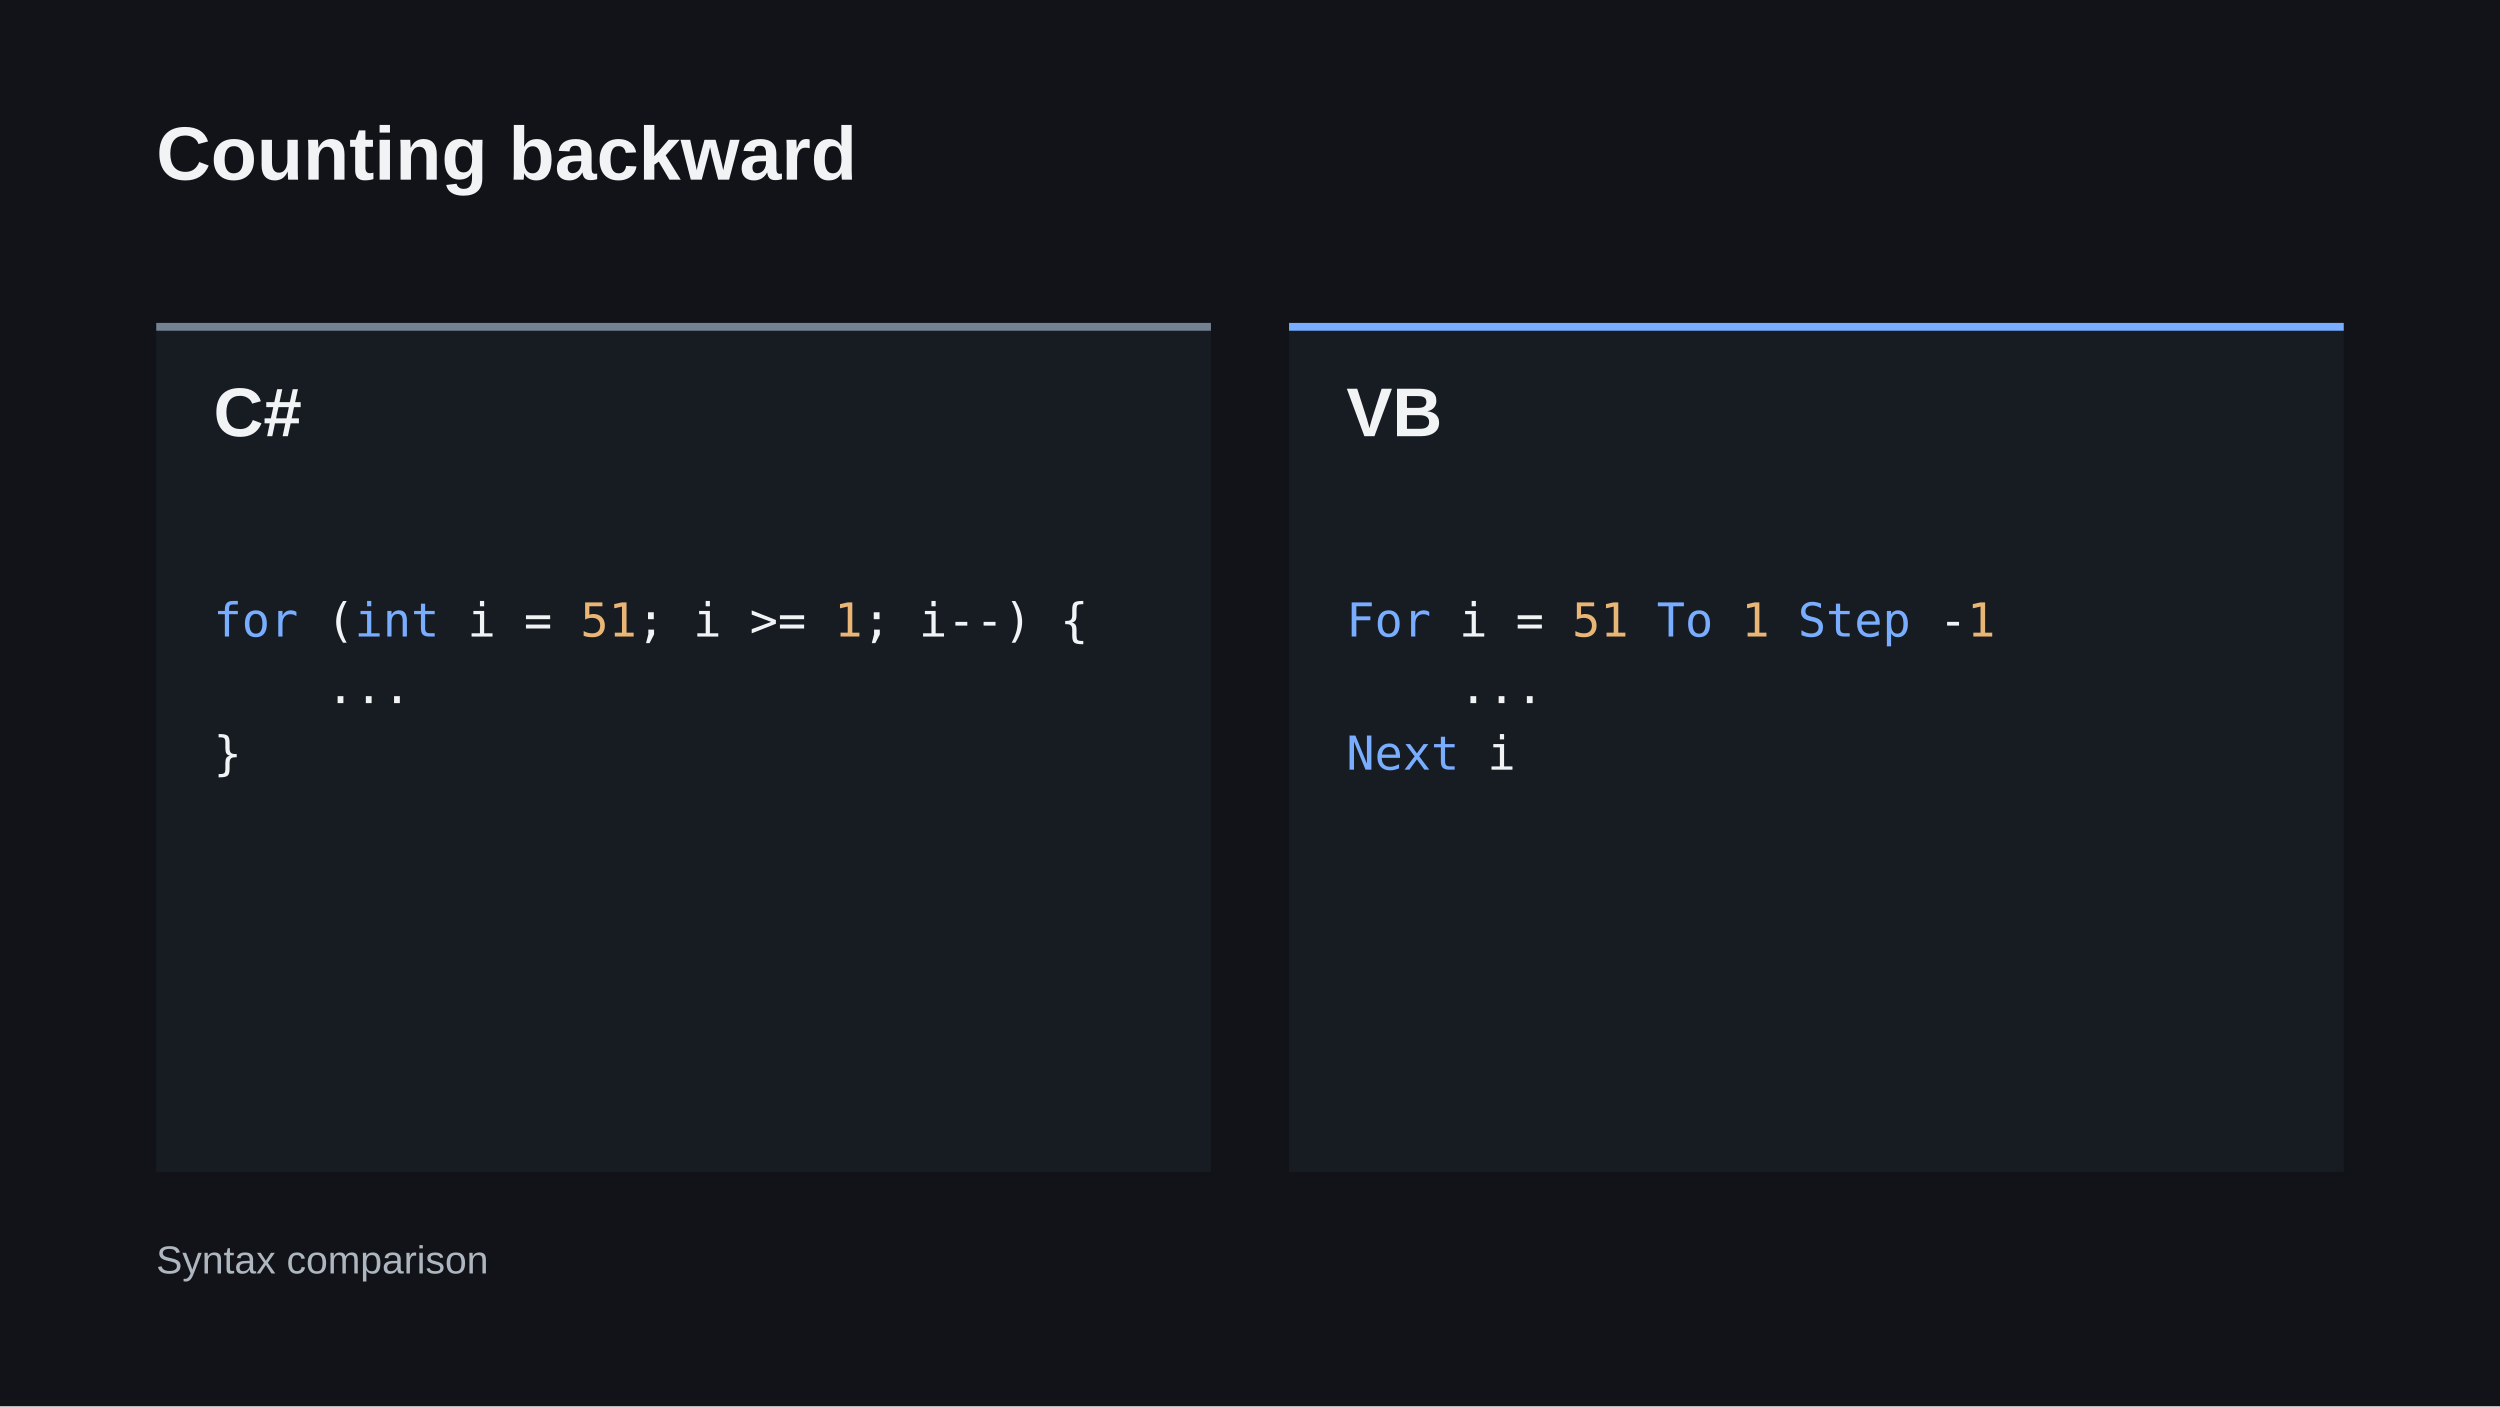
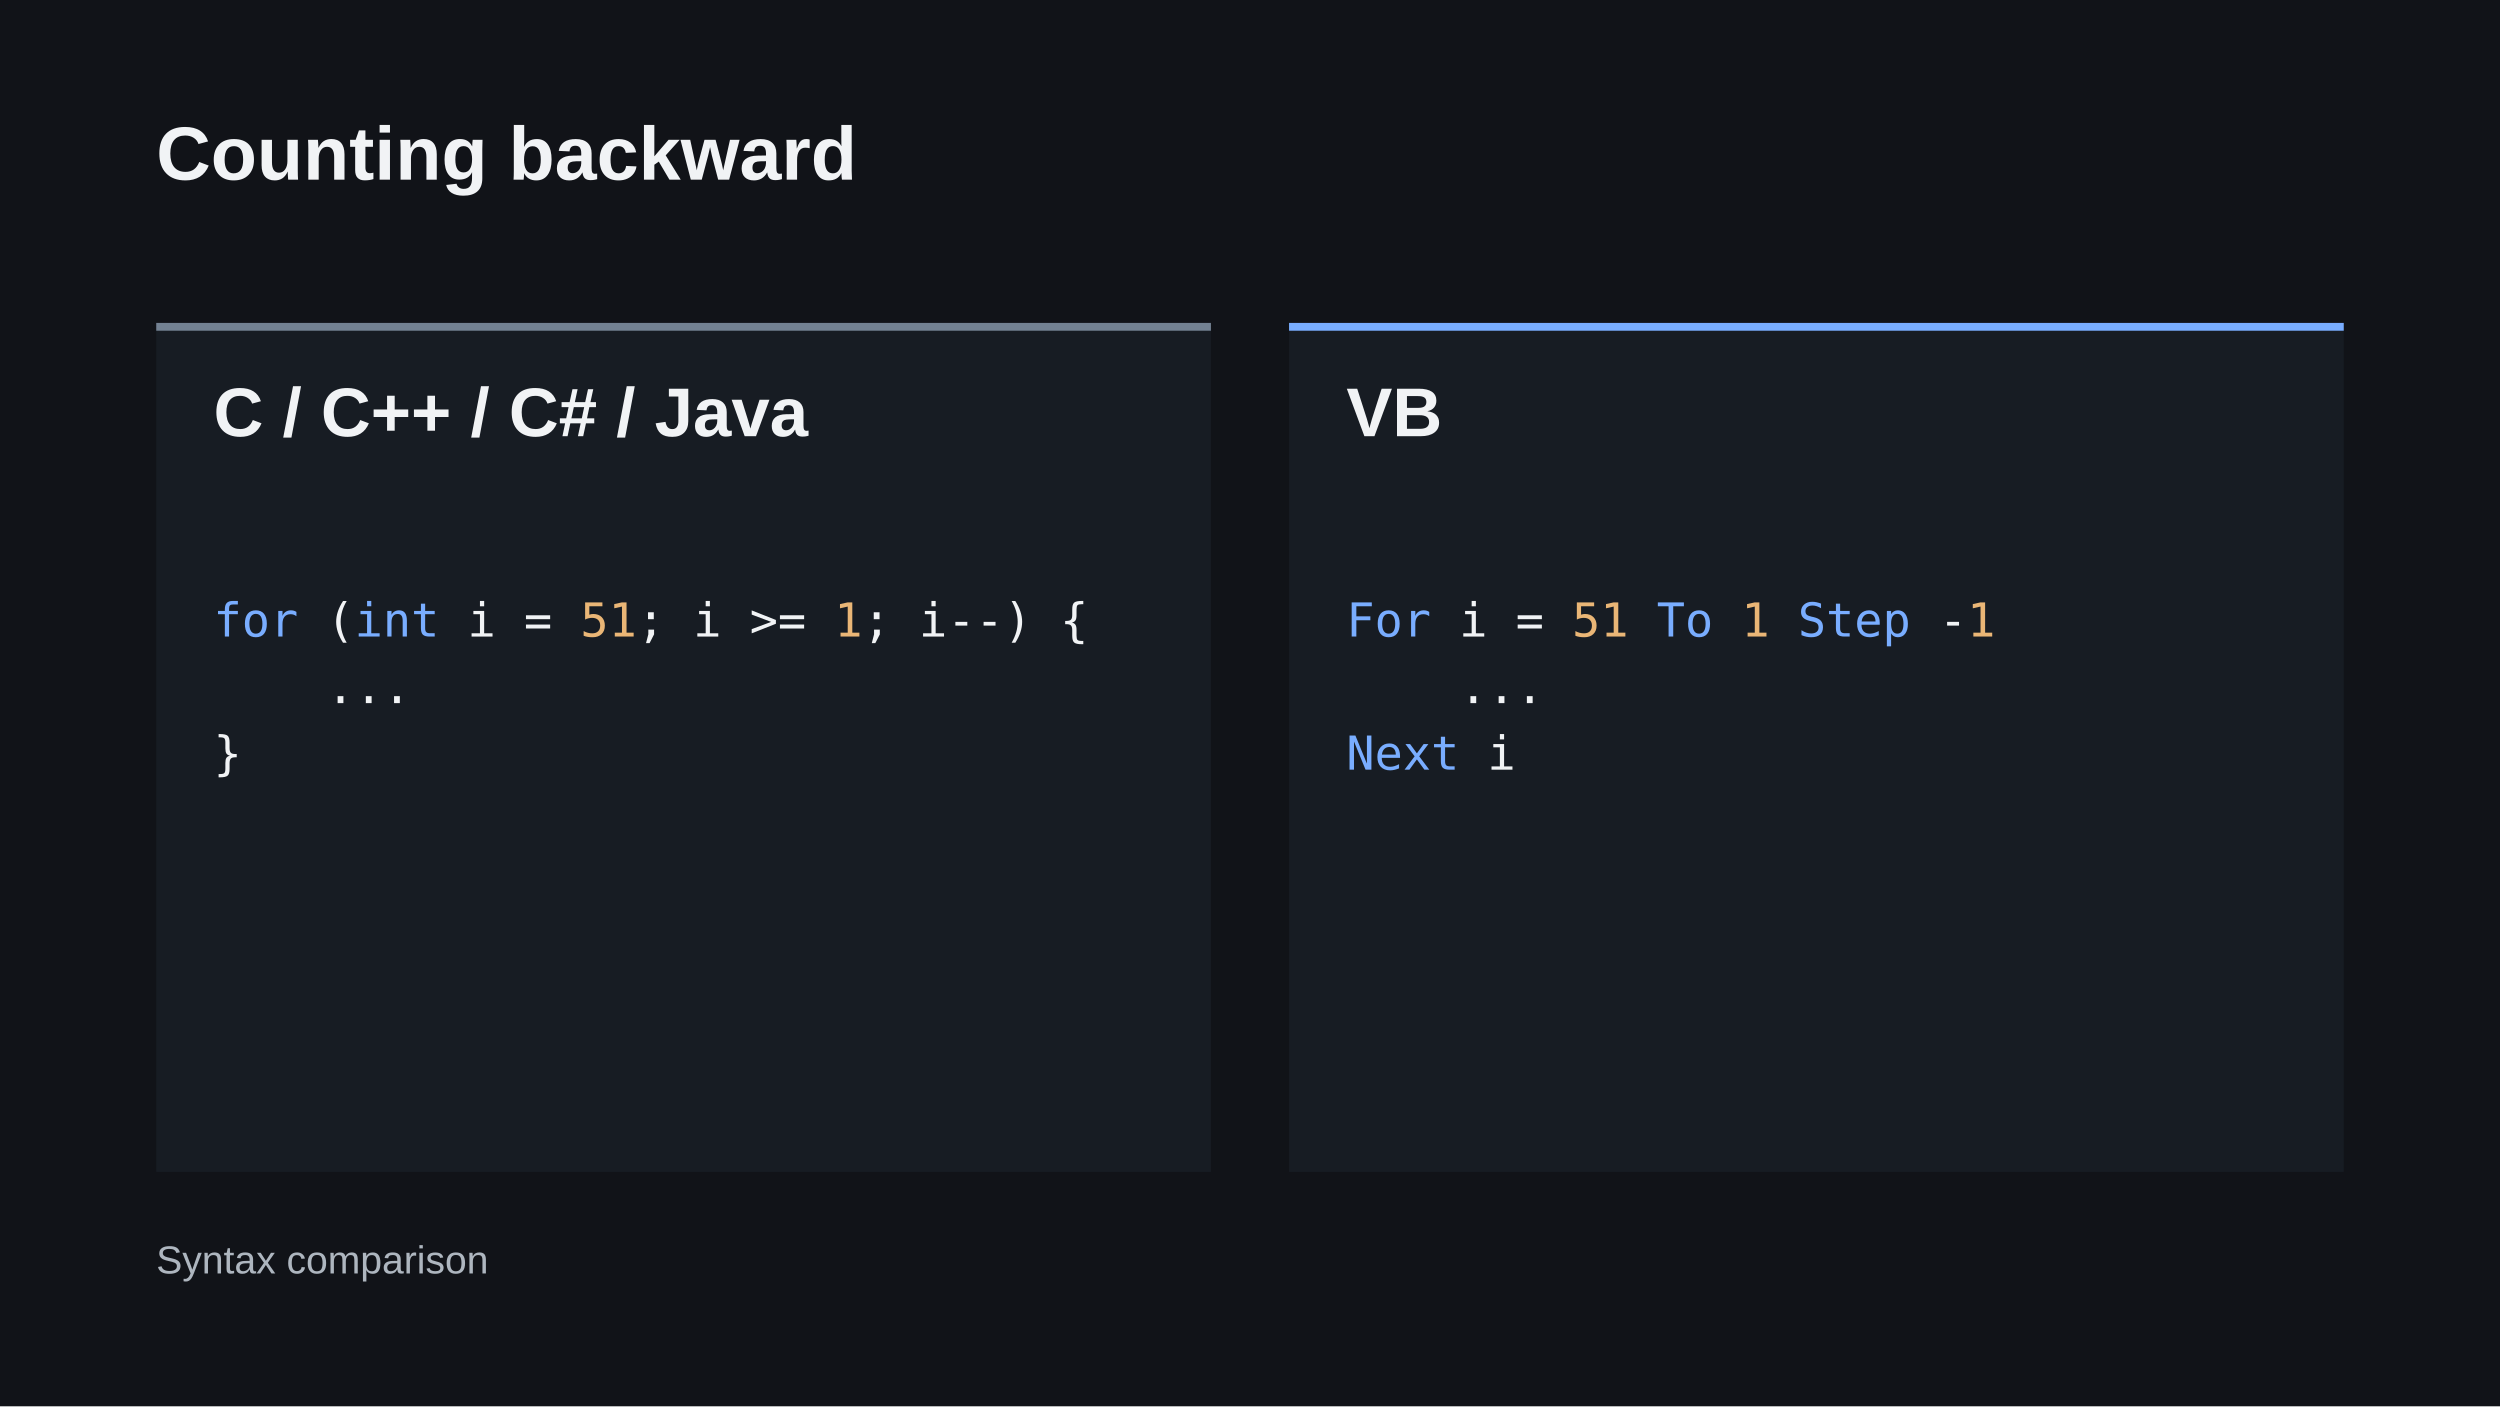
<svg xmlns="http://www.w3.org/2000/svg" width="1920" height="1080" viewBox="0 0 1920 1080" role="img">
  <defs>
    <pattern id="back" width="12" height="12" patternUnits="userSpaceOnUse">
      <path d="M0 6L6 0L12 6L6 12Z" fill="none" stroke="#8fa1c5" stroke-width="1" />
    </pattern>
    <pattern id="felt" width="10" height="10" patternUnits="userSpaceOnUse">
      <path d="M1 2h1M6 7h1" stroke="#ffffff" stroke-opacity=".035" />
    </pattern>
  </defs>
  <rect x="0.00" y="0.00" width="1920.00" height="1080.00" rx="0" fill="#111318" />
  <text x="120.00" y="138.00" font-family="Liberation Sans" font-size="58" font-weight="700" fill="#f1f3f5" text-anchor="start" opacity="1" xml:space="preserve">Counting backward</text>
  <rect x="120.00" y="248.00" width="810.00" height="652.00" rx="0" fill="#171c23" />
  <rect x="120.00" y="248.00" width="810.00" height="6.00" rx="0" fill="#738192" />
-   <text x="164.00" y="335.00" font-family="Liberation Sans" font-size="53" font-weight="700" fill="#f1f3f5" text-anchor="start" opacity="1" xml:space="preserve">C#</text>
+   <text x="164.00" y="335.00" font-family="Liberation Sans" font-size="53" font-weight="700" fill="#f1f3f5" text-anchor="start" opacity="1" xml:space="preserve">C / C++ / C# / Java</text>
  <text x="164.00" y="488.88" font-family="DejaVu Sans Mono" font-size="36" font-weight="400" fill="#79adff" text-anchor="start" opacity="1" xml:space="preserve">for</text>
  <text x="229.02" y="488.88" font-family="DejaVu Sans Mono" font-size="36" font-weight="400" fill="#f1f3f5" text-anchor="start" opacity="1" xml:space="preserve"> (</text>
  <text x="272.36" y="488.88" font-family="DejaVu Sans Mono" font-size="36" font-weight="400" fill="#79adff" text-anchor="start" opacity="1" xml:space="preserve">int</text>
  <text x="337.38" y="488.88" font-family="DejaVu Sans Mono" font-size="36" font-weight="400" fill="#f1f3f5" text-anchor="start" opacity="1" xml:space="preserve"> </text>
  <text x="359.05" y="488.88" font-family="DejaVu Sans Mono" font-size="36" font-weight="400" fill="#f1f3f5" text-anchor="start" opacity="1" xml:space="preserve">i</text>
  <text x="380.72" y="488.88" font-family="DejaVu Sans Mono" font-size="36" font-weight="400" fill="#f1f3f5" text-anchor="start" opacity="1" xml:space="preserve"> = </text>
  <text x="445.73" y="488.88" font-family="DejaVu Sans Mono" font-size="36" font-weight="400" fill="#eab676" text-anchor="start" opacity="1" xml:space="preserve">51</text>
  <text x="489.08" y="488.88" font-family="DejaVu Sans Mono" font-size="36" font-weight="400" fill="#f1f3f5" text-anchor="start" opacity="1" xml:space="preserve">; </text>
  <text x="532.42" y="488.88" font-family="DejaVu Sans Mono" font-size="36" font-weight="400" fill="#f1f3f5" text-anchor="start" opacity="1" xml:space="preserve">i</text>
  <text x="554.09" y="488.88" font-family="DejaVu Sans Mono" font-size="36" font-weight="400" fill="#f1f3f5" text-anchor="start" opacity="1" xml:space="preserve"> &gt;= </text>
  <text x="640.78" y="488.88" font-family="DejaVu Sans Mono" font-size="36" font-weight="400" fill="#eab676" text-anchor="start" opacity="1" xml:space="preserve">1</text>
  <text x="662.45" y="488.88" font-family="DejaVu Sans Mono" font-size="36" font-weight="400" fill="#f1f3f5" text-anchor="start" opacity="1" xml:space="preserve">; </text>
  <text x="705.80" y="488.88" font-family="DejaVu Sans Mono" font-size="36" font-weight="400" fill="#f1f3f5" text-anchor="start" opacity="1" xml:space="preserve">i</text>
  <text x="727.47" y="488.88" font-family="DejaVu Sans Mono" font-size="36" font-weight="400" fill="#f1f3f5" text-anchor="start" opacity="1" xml:space="preserve">--) {</text>
  <text x="164.00" y="540.00" font-family="DejaVu Sans Mono" font-size="36" font-weight="400" fill="#f1f3f5" text-anchor="start" opacity="1" xml:space="preserve">    ...</text>
  <text x="164.00" y="591.12" font-family="DejaVu Sans Mono" font-size="36" font-weight="400" fill="#f1f3f5" text-anchor="start" opacity="1" xml:space="preserve">}</text>
  <rect x="990.00" y="248.00" width="810.00" height="652.00" rx="0" fill="#171c23" />
  <rect x="990.00" y="248.00" width="810.00" height="6.00" rx="0" fill="#79adff" />
  <text x="1034.00" y="335.00" font-family="Liberation Sans" font-size="53" font-weight="700" fill="#f1f3f5" text-anchor="start" opacity="1" xml:space="preserve">VB</text>
  <text x="1034.00" y="488.88" font-family="DejaVu Sans Mono" font-size="36" font-weight="400" fill="#79adff" text-anchor="start" opacity="1" xml:space="preserve">For</text>
  <text x="1099.02" y="488.88" font-family="DejaVu Sans Mono" font-size="36" font-weight="400" fill="#f1f3f5" text-anchor="start" opacity="1" xml:space="preserve"> </text>
  <text x="1120.69" y="488.88" font-family="DejaVu Sans Mono" font-size="36" font-weight="400" fill="#f1f3f5" text-anchor="start" opacity="1" xml:space="preserve">i</text>
  <text x="1142.36" y="488.88" font-family="DejaVu Sans Mono" font-size="36" font-weight="400" fill="#f1f3f5" text-anchor="start" opacity="1" xml:space="preserve"> = </text>
  <text x="1207.38" y="488.88" font-family="DejaVu Sans Mono" font-size="36" font-weight="400" fill="#eab676" text-anchor="start" opacity="1" xml:space="preserve">51</text>
  <text x="1250.72" y="488.88" font-family="DejaVu Sans Mono" font-size="36" font-weight="400" fill="#f1f3f5" text-anchor="start" opacity="1" xml:space="preserve"> </text>
  <text x="1272.39" y="488.88" font-family="DejaVu Sans Mono" font-size="36" font-weight="400" fill="#79adff" text-anchor="start" opacity="1" xml:space="preserve">To</text>
  <text x="1315.73" y="488.88" font-family="DejaVu Sans Mono" font-size="36" font-weight="400" fill="#f1f3f5" text-anchor="start" opacity="1" xml:space="preserve"> </text>
  <text x="1337.41" y="488.88" font-family="DejaVu Sans Mono" font-size="36" font-weight="400" fill="#eab676" text-anchor="start" opacity="1" xml:space="preserve">1</text>
  <text x="1359.08" y="488.88" font-family="DejaVu Sans Mono" font-size="36" font-weight="400" fill="#f1f3f5" text-anchor="start" opacity="1" xml:space="preserve"> </text>
  <text x="1380.75" y="488.88" font-family="DejaVu Sans Mono" font-size="36" font-weight="400" fill="#79adff" text-anchor="start" opacity="1" xml:space="preserve">Step</text>
  <text x="1467.44" y="488.88" font-family="DejaVu Sans Mono" font-size="36" font-weight="400" fill="#f1f3f5" text-anchor="start" opacity="1" xml:space="preserve"> -</text>
  <text x="1510.78" y="488.88" font-family="DejaVu Sans Mono" font-size="36" font-weight="400" fill="#eab676" text-anchor="start" opacity="1" xml:space="preserve">1</text>
  <text x="1034.00" y="540.00" font-family="DejaVu Sans Mono" font-size="36" font-weight="400" fill="#f1f3f5" text-anchor="start" opacity="1" xml:space="preserve">    ...</text>
  <text x="1034.00" y="591.12" font-family="DejaVu Sans Mono" font-size="36" font-weight="400" fill="#79adff" text-anchor="start" opacity="1" xml:space="preserve">Next</text>
  <text x="1120.69" y="591.12" font-family="DejaVu Sans Mono" font-size="36" font-weight="400" fill="#f1f3f5" text-anchor="start" opacity="1" xml:space="preserve"> </text>
  <text x="1142.36" y="591.12" font-family="DejaVu Sans Mono" font-size="36" font-weight="400" fill="#f1f3f5" text-anchor="start" opacity="1" xml:space="preserve">i</text>
  <text x="120.00" y="978.00" font-family="Liberation Sans" font-size="30" font-weight="400" fill="#aeb6bf" text-anchor="start" opacity="1" xml:space="preserve">Syntax comparison</text>
</svg>
